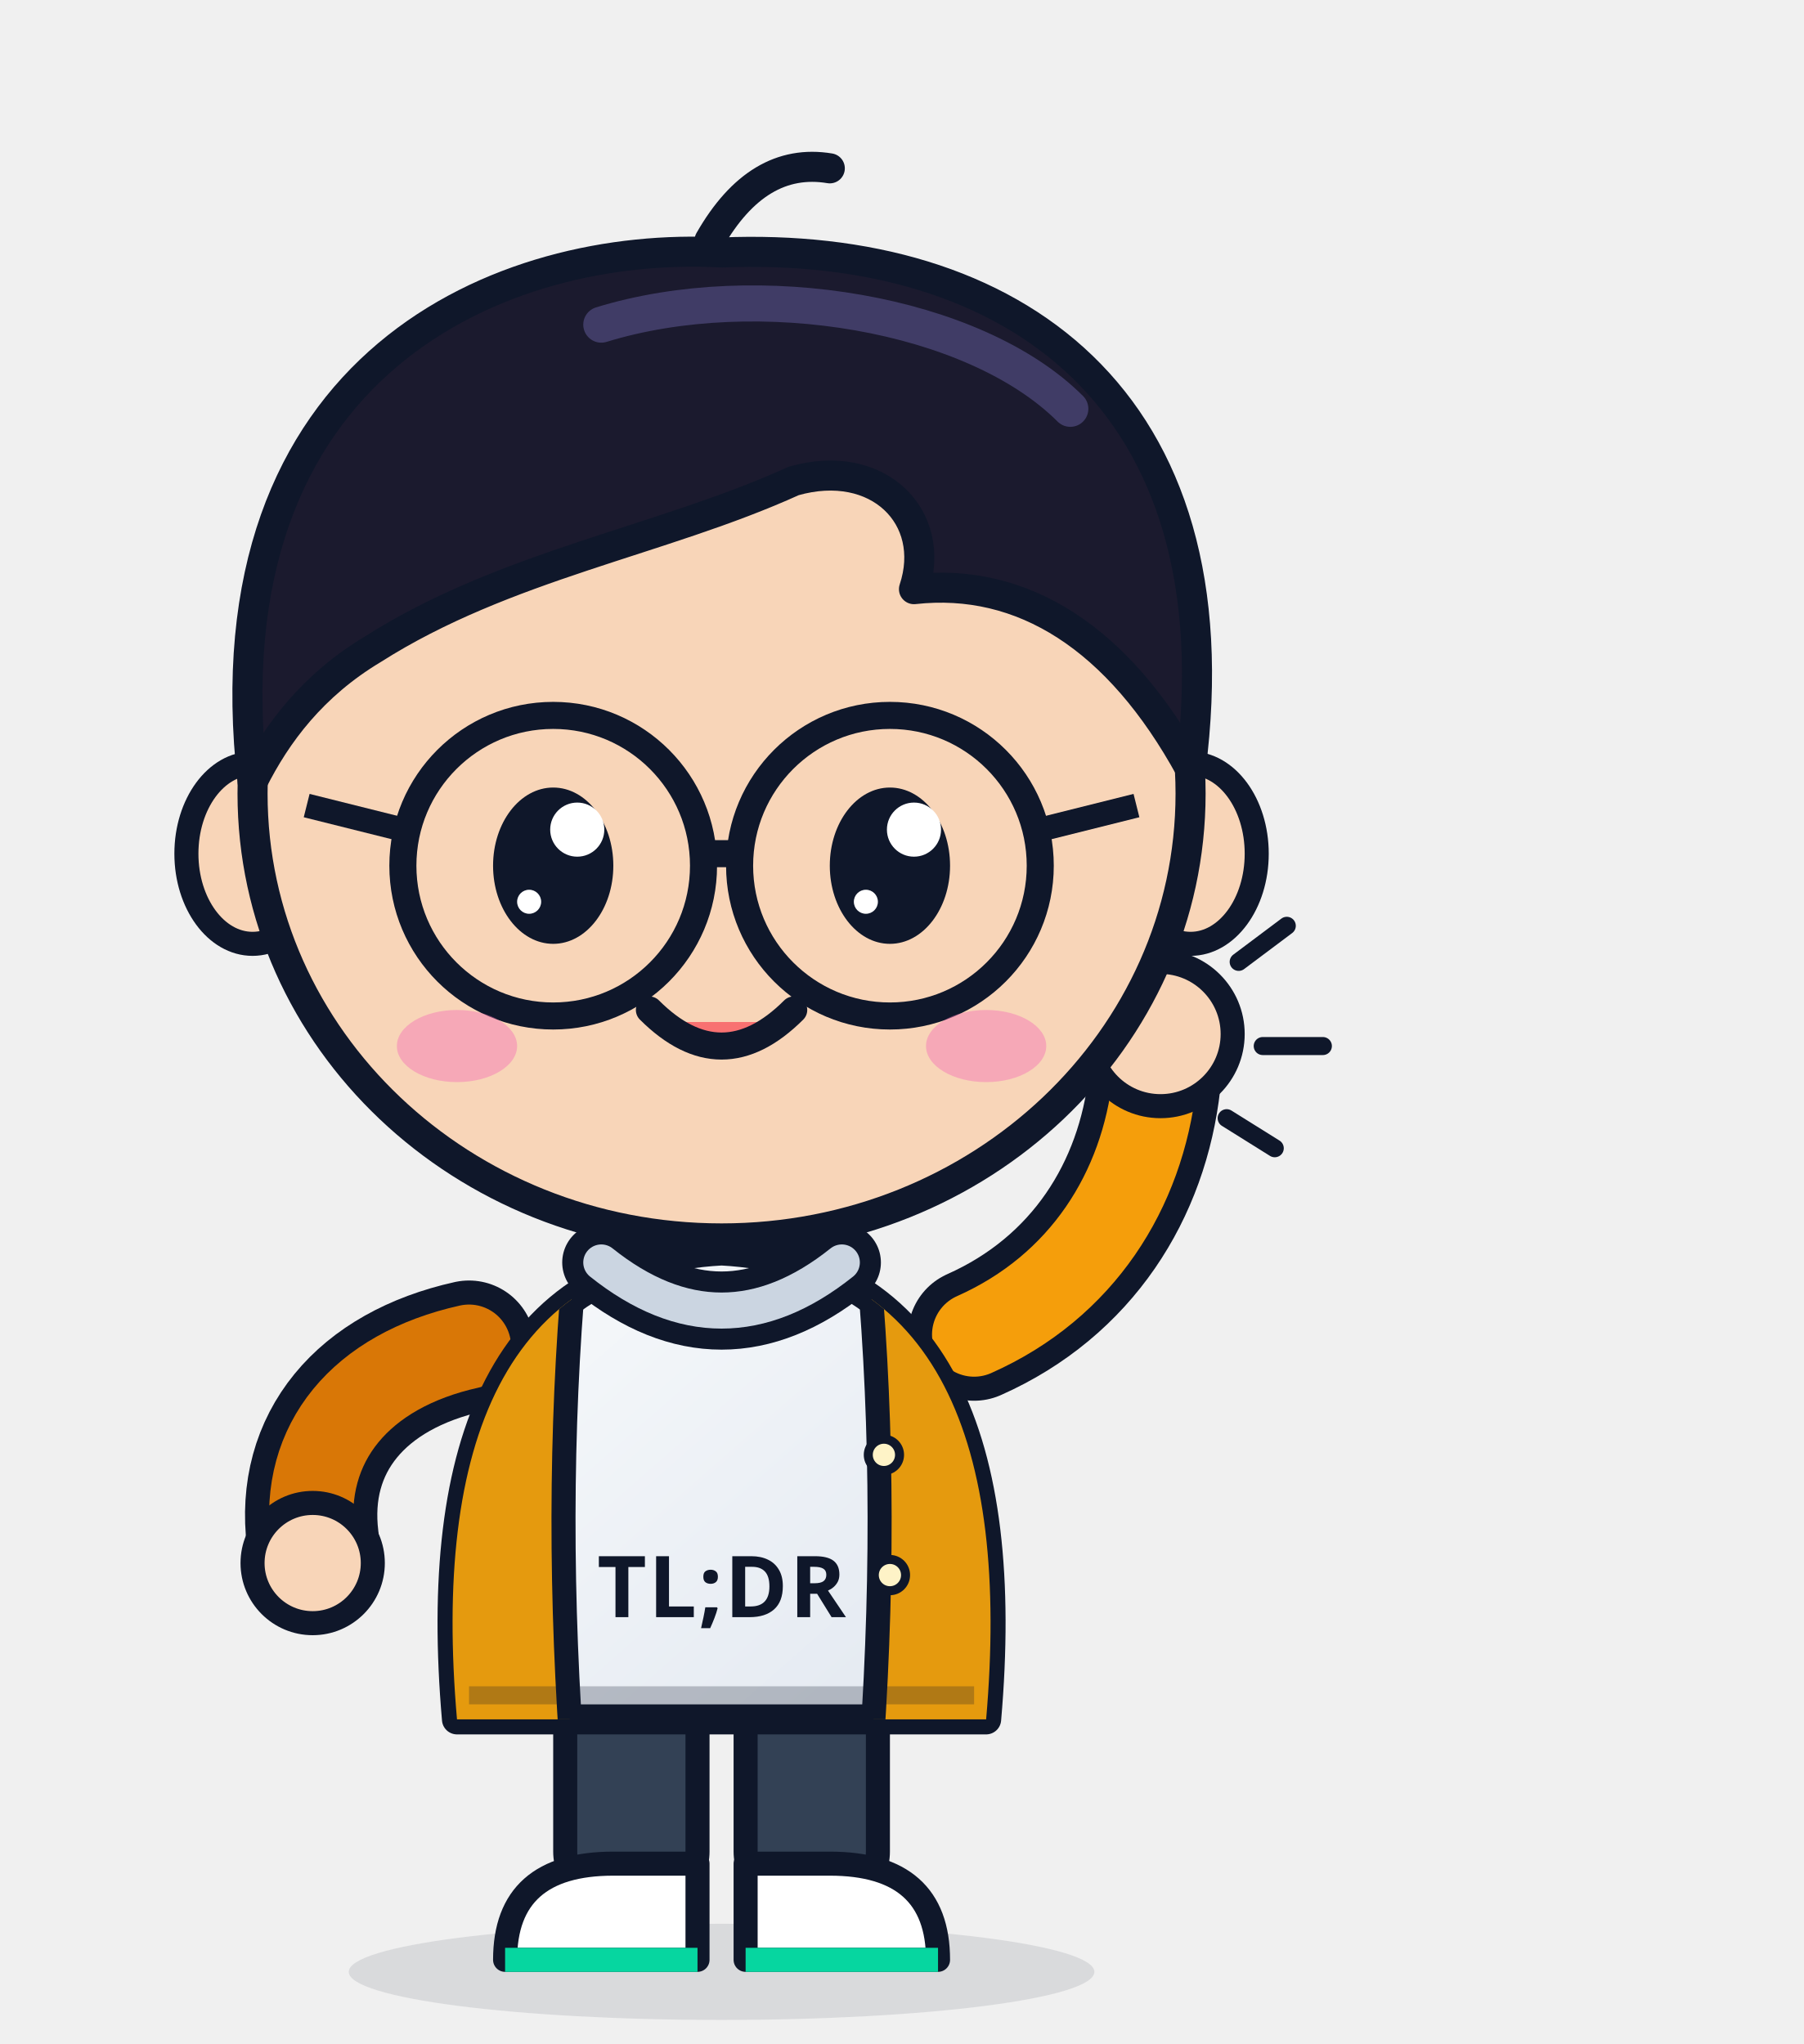
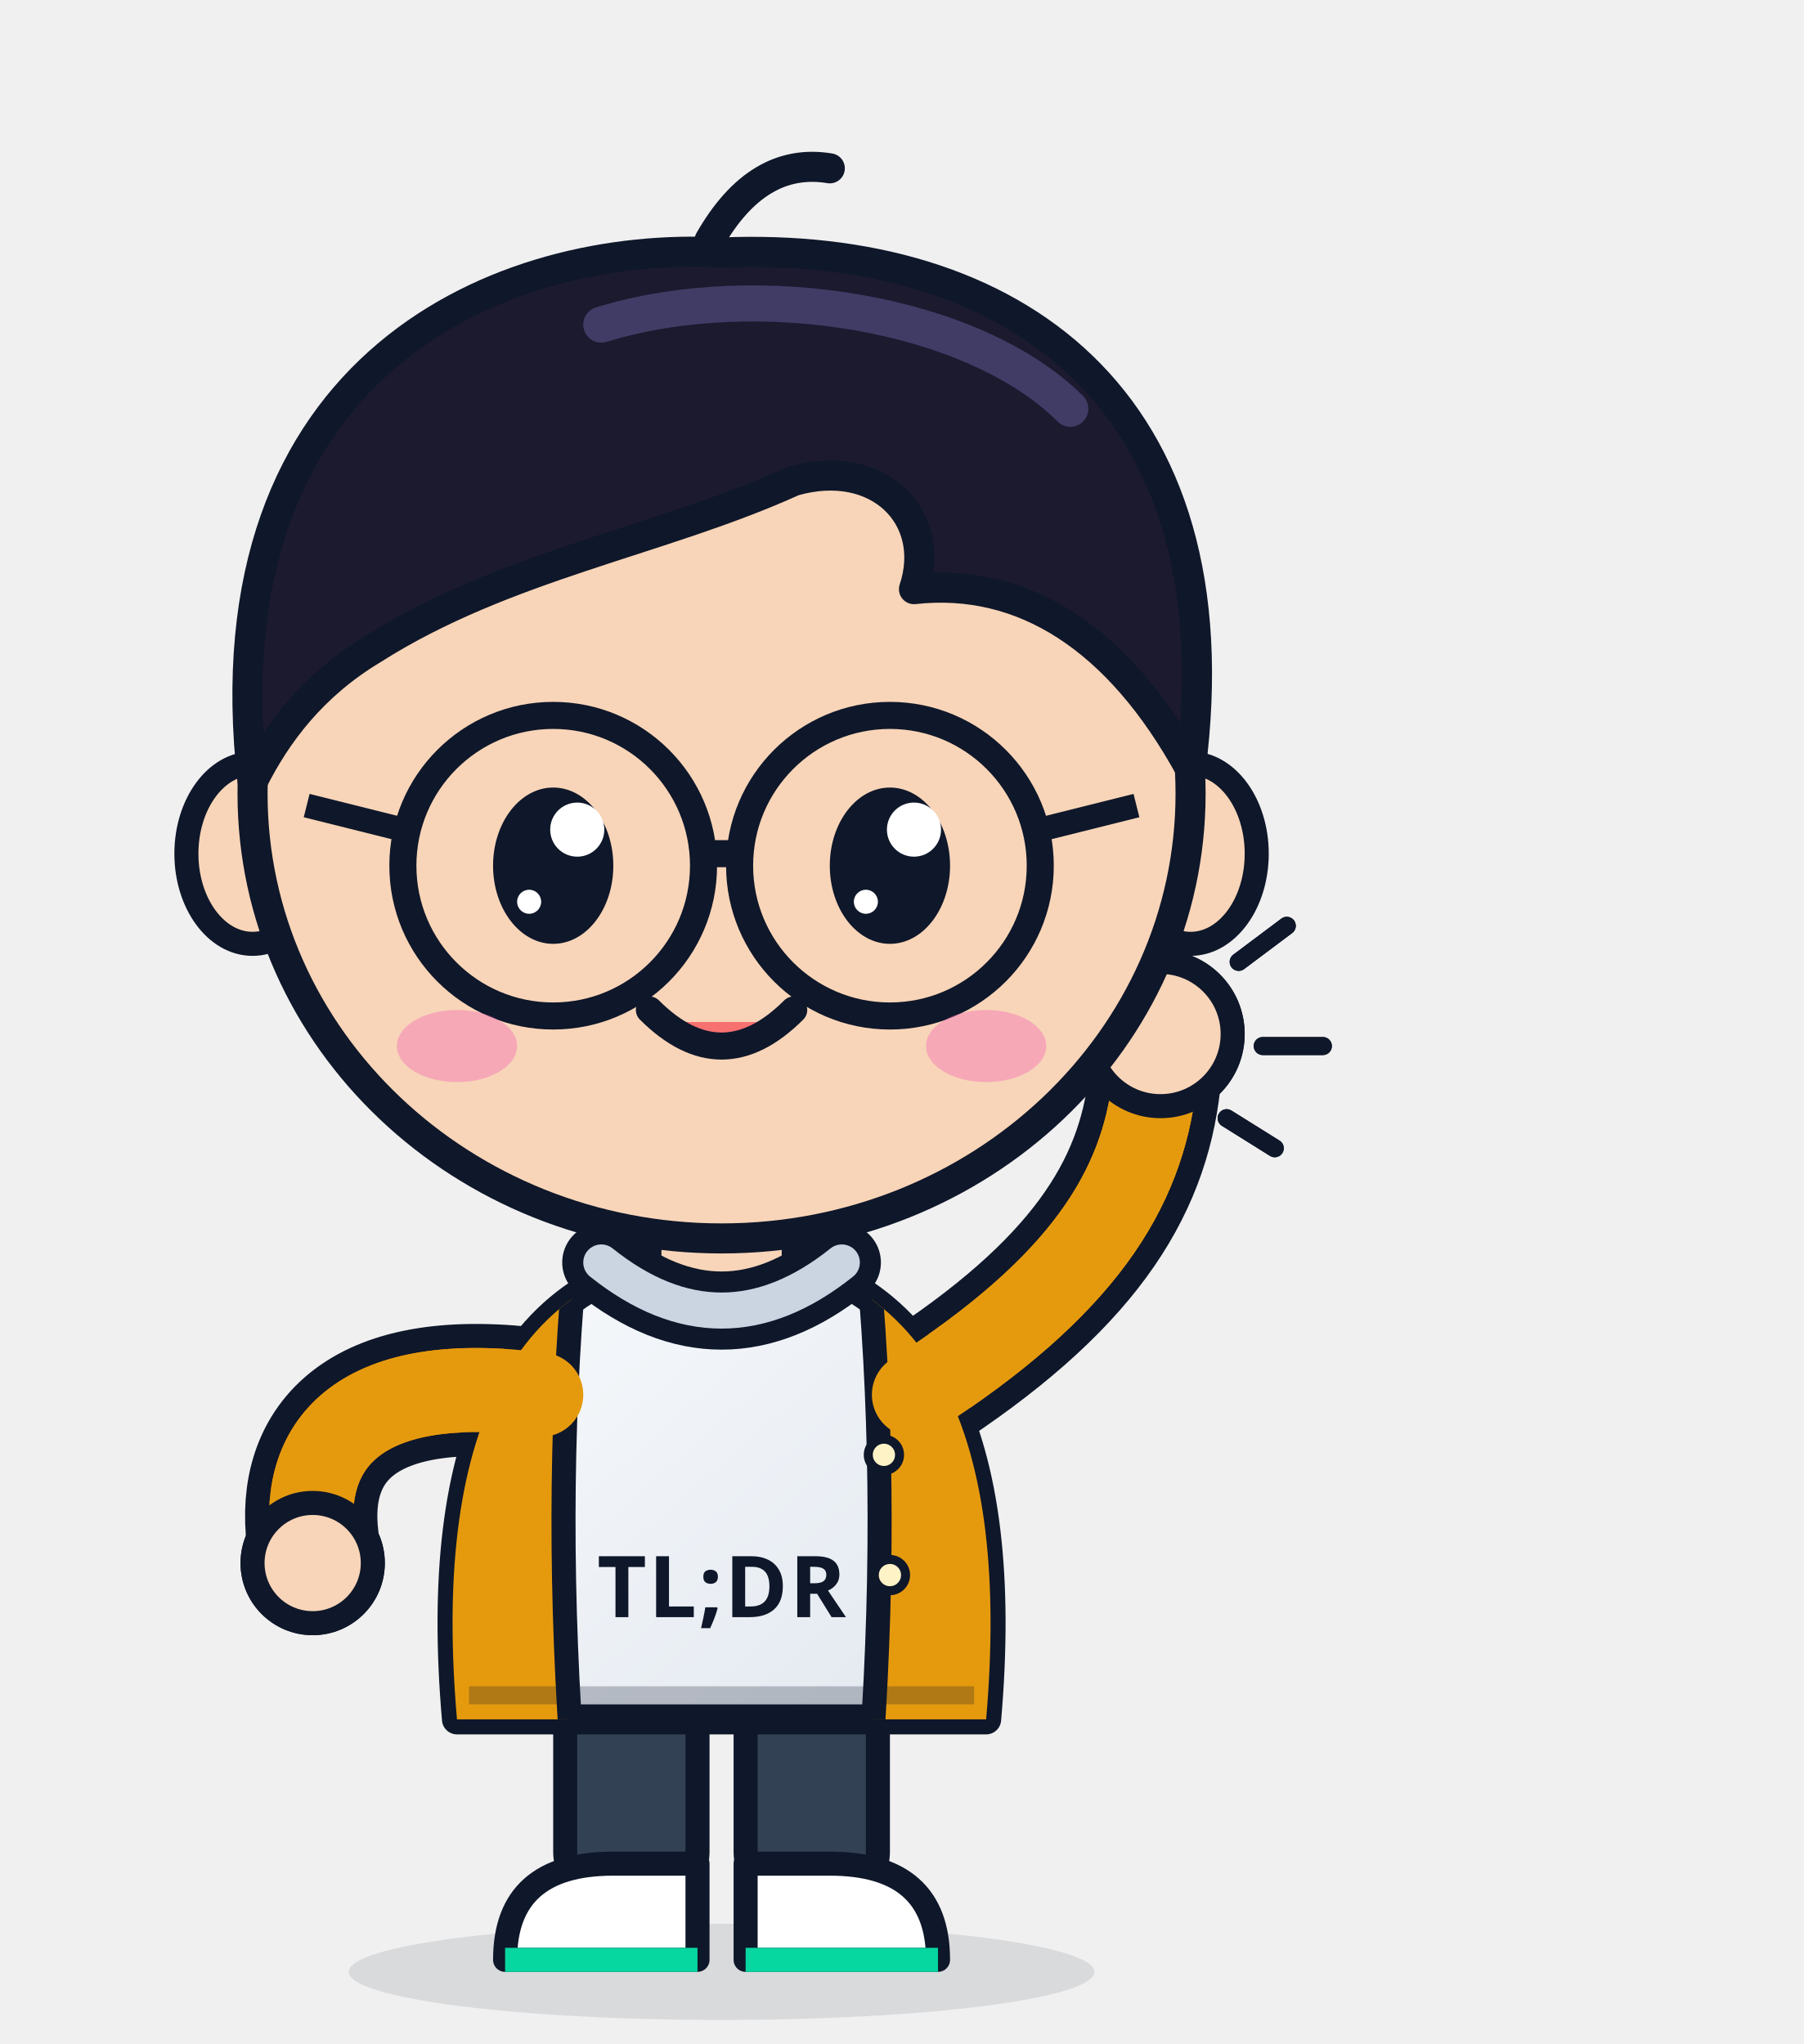
<svg xmlns="http://www.w3.org/2000/svg" viewBox="20 -10 300 340" overflow="visible">
  <defs>
    <linearGradient id="gh1" x1="0" y1="0" x2="1" y2="1">
      <stop offset="0" stop-color="#F8FAFC" />
      <stop offset="1" stop-color="#E2E8F0" />
    </linearGradient>
  </defs>
  <ellipse cx="140" cy="318" rx="62" ry="8" fill="#0F172A" opacity=".1" />
  <rect x="114" y="262" width="22" height="44" rx="8" fill="#334155" stroke="#0F172A" stroke-width="4" />
  <rect x="144" y="262" width="22" height="44" rx="8" fill="#334155" stroke="#0F172A" stroke-width="4" />
  <path d="M104 316 q0 -16 18 -16 h14 v16 Z" fill="#fff" stroke="#0F172A" stroke-width="4" stroke-linejoin="round" />
  <path d="M176 316 q0 -16 -18 -16 h-14 v16 Z" fill="#fff" stroke="#0F172A" stroke-width="4" stroke-linejoin="round" />
  <path d="M104 316 h32 M144 316 h32" stroke="#06D6A0" stroke-width="4" />
-   <path d="M98 214 C80 218 70 230 72 246" stroke="#0F172A" stroke-width="22" stroke-linecap="round" fill="none" />
-   <path d="M98 214 C80 218 70 230 72 246" stroke="#D97706" stroke-width="14" stroke-linecap="round" fill="none" />
+   <path d="M110 222 C80 218 70 230 72 246" stroke="#0F172A" stroke-width="22" stroke-linecap="round" fill="none" />
+   <path d="M110 222 C80 218 70 230 72 246" stroke="#D97706" stroke-width="14" stroke-linecap="round" fill="none" />
  <circle cx="72" cy="250" r="10" fill="#F8D5B8" stroke="#0F172A" stroke-width="4" />
-   <path d="M182 212 C200 204 210 188 212 170" stroke="#0F172A" stroke-width="22" stroke-linecap="round" fill="none" />
-   <path d="M182 212 C200 204 210 188 212 170" stroke="#F59E0B" stroke-width="14" stroke-linecap="round" fill="none" />
+   <path d="M172 222 C200 204 210 188 212 170" stroke="#0F172A" stroke-width="22" stroke-linecap="round" fill="none" />
+   <path d="M172 222 C200 204 210 188 212 170" stroke="#F59E0B" stroke-width="14" stroke-linecap="round" fill="none" />
  <circle cx="213" cy="162" r="12" fill="#F8D5B8" stroke="#0F172A" stroke-width="4" />
  <path d="M226 150 l8 -6 M230 164 l10 0 M224 176 l8 5" stroke="#0F172A" stroke-width="3" stroke-linecap="round" />
  <path d="M96 276 C92 230 104 200 140 198 C176 200 188 230 184 276 Z" fill="url(#gh1)" stroke="#0F172A" stroke-width="5" stroke-linejoin="round" />
+   <rect x="128" y="182" width="24" height="24" fill="#F8D5B8" />
+   <path d="M128 182 v24 M152 182 v24" stroke="#0F172A" stroke-width="4" />
  <clipPath id="cb1">
    <path d="M96 276 C92 230 104 200 140 198 C176 200 188 230 184 276 Z" />
  </clipPath>
  <path d="M120 200 Q140 216 160 200" stroke="#0F172A" stroke-width="13" fill="none" stroke-linecap="round" />
  <path d="M120 200 Q140 216 160 200" stroke="#CBD5E1" stroke-width="6" fill="none" stroke-linecap="round" />
  <g clip-path="url(#cb1)">
    <path d="M90 196 H116 Q112 236 115 280 H90 Z M190 196 H164 Q168 236 165 280 H190 Z" fill="#E59A0E" stroke="#0F172A" stroke-width="4" />
    <circle cx="167" cy="232" r="2.6" fill="#FEF3C7" stroke="#0F172A" stroke-width="1.5" />
    <circle cx="168" cy="252" r="2.6" fill="#FEF3C7" stroke="#0F172A" stroke-width="1.5" />
  </g>
  <text x="140" y="259" text-anchor="middle" font-family="Fredoka, 'Baloo 2', sans-serif" font-weight="700" font-size="14.2" fill="#0F172A" letter-spacing=".3">TL;DR</text>
  <path d="M98 272 h84" stroke="#0F172A" stroke-width="3" opacity=".25" />
+   <path d="M110 222 C80 218 70 230 72 246" stroke="#E59A0E" stroke-width="14" stroke-linecap="round" fill="none" />
+   <circle cx="72" cy="250" r="10" fill="#F8D5B8" stroke="#0F172A" stroke-width="4" />
+   <path d="M172 222 C200 204 210 188 212 170" stroke="#E59A0E" stroke-width="14" stroke-linecap="round" fill="none" />
+   <circle cx="213" cy="162" r="12" fill="#F8D5B8" stroke="#0F172A" stroke-width="4" />
+   <path d="M226 150 l8 -6 M230 164 l10 0 M224 176 l8 5" stroke="#0F172A" stroke-width="3" stroke-linecap="round" />
  <ellipse cx="62" cy="132" rx="11" ry="15" fill="#F8D5B8" stroke="#0F172A" stroke-width="4" />
  <ellipse cx="218" cy="132" rx="11" ry="15" fill="#F8D5B8" stroke="#0F172A" stroke-width="4" />
  <ellipse cx="140" cy="122" rx="78" ry="74" fill="#F8D5B8" stroke="#0F172A" stroke-width="5" />
  <path d="M62 120 C54 50 104 30 140 32 C188 30 226 56 218 118 C206 96 190 86 172 88 C176 76 166 66 152 70 C130 80 104 84 82 98 C72 104 66 112 62 120 Z" fill="#1B1A2E" stroke="#0F172A" stroke-width="5" stroke-linejoin="round" />
  <path d="M120 44 C146 36 182 42 198 58" stroke="#403C66" stroke-width="6" fill="none" stroke-linecap="round" />
  <path d="M138 30 q8 -14 20 -12" stroke="#0F172A" stroke-width="5" fill="none" stroke-linecap="round" />
  <ellipse cx="112" cy="134" rx="10" ry="13" fill="#0F172A" />
  <circle cx="116" cy="128" r="4.5" fill="#fff" />
  <circle cx="108" cy="140" r="2" fill="#fff" />
  <ellipse cx="168" cy="134" rx="10" ry="13" fill="#0F172A" />
  <circle cx="172" cy="128" r="4.5" fill="#fff" />
  <circle cx="164" cy="140" r="2" fill="#fff" />
  <circle cx="112" cy="134" r="25" fill="none" stroke="#0F172A" stroke-width="4.5" />
  <circle cx="168" cy="134" r="25" fill="none" stroke="#0F172A" stroke-width="4.5" />
  <path d="M137 132 h6" stroke="#0F172A" stroke-width="4.5" />
  <path d="M87 128 l-16 -4 M193 128 l16 -4" stroke="#0F172A" stroke-width="4" />
  <ellipse cx="96" cy="164" rx="10" ry="6" fill="#F472B6" opacity=".45" />
  <ellipse cx="184" cy="164" rx="10" ry="6" fill="#F472B6" opacity=".45" />
  <path d="M131 160 q9 8 18 0" fill="#F87171" stroke="none" />
  <path d="M128 158 q12 12 24 0" stroke="#0F172A" stroke-width="4.5" fill="none" stroke-linecap="round" />
</svg>
